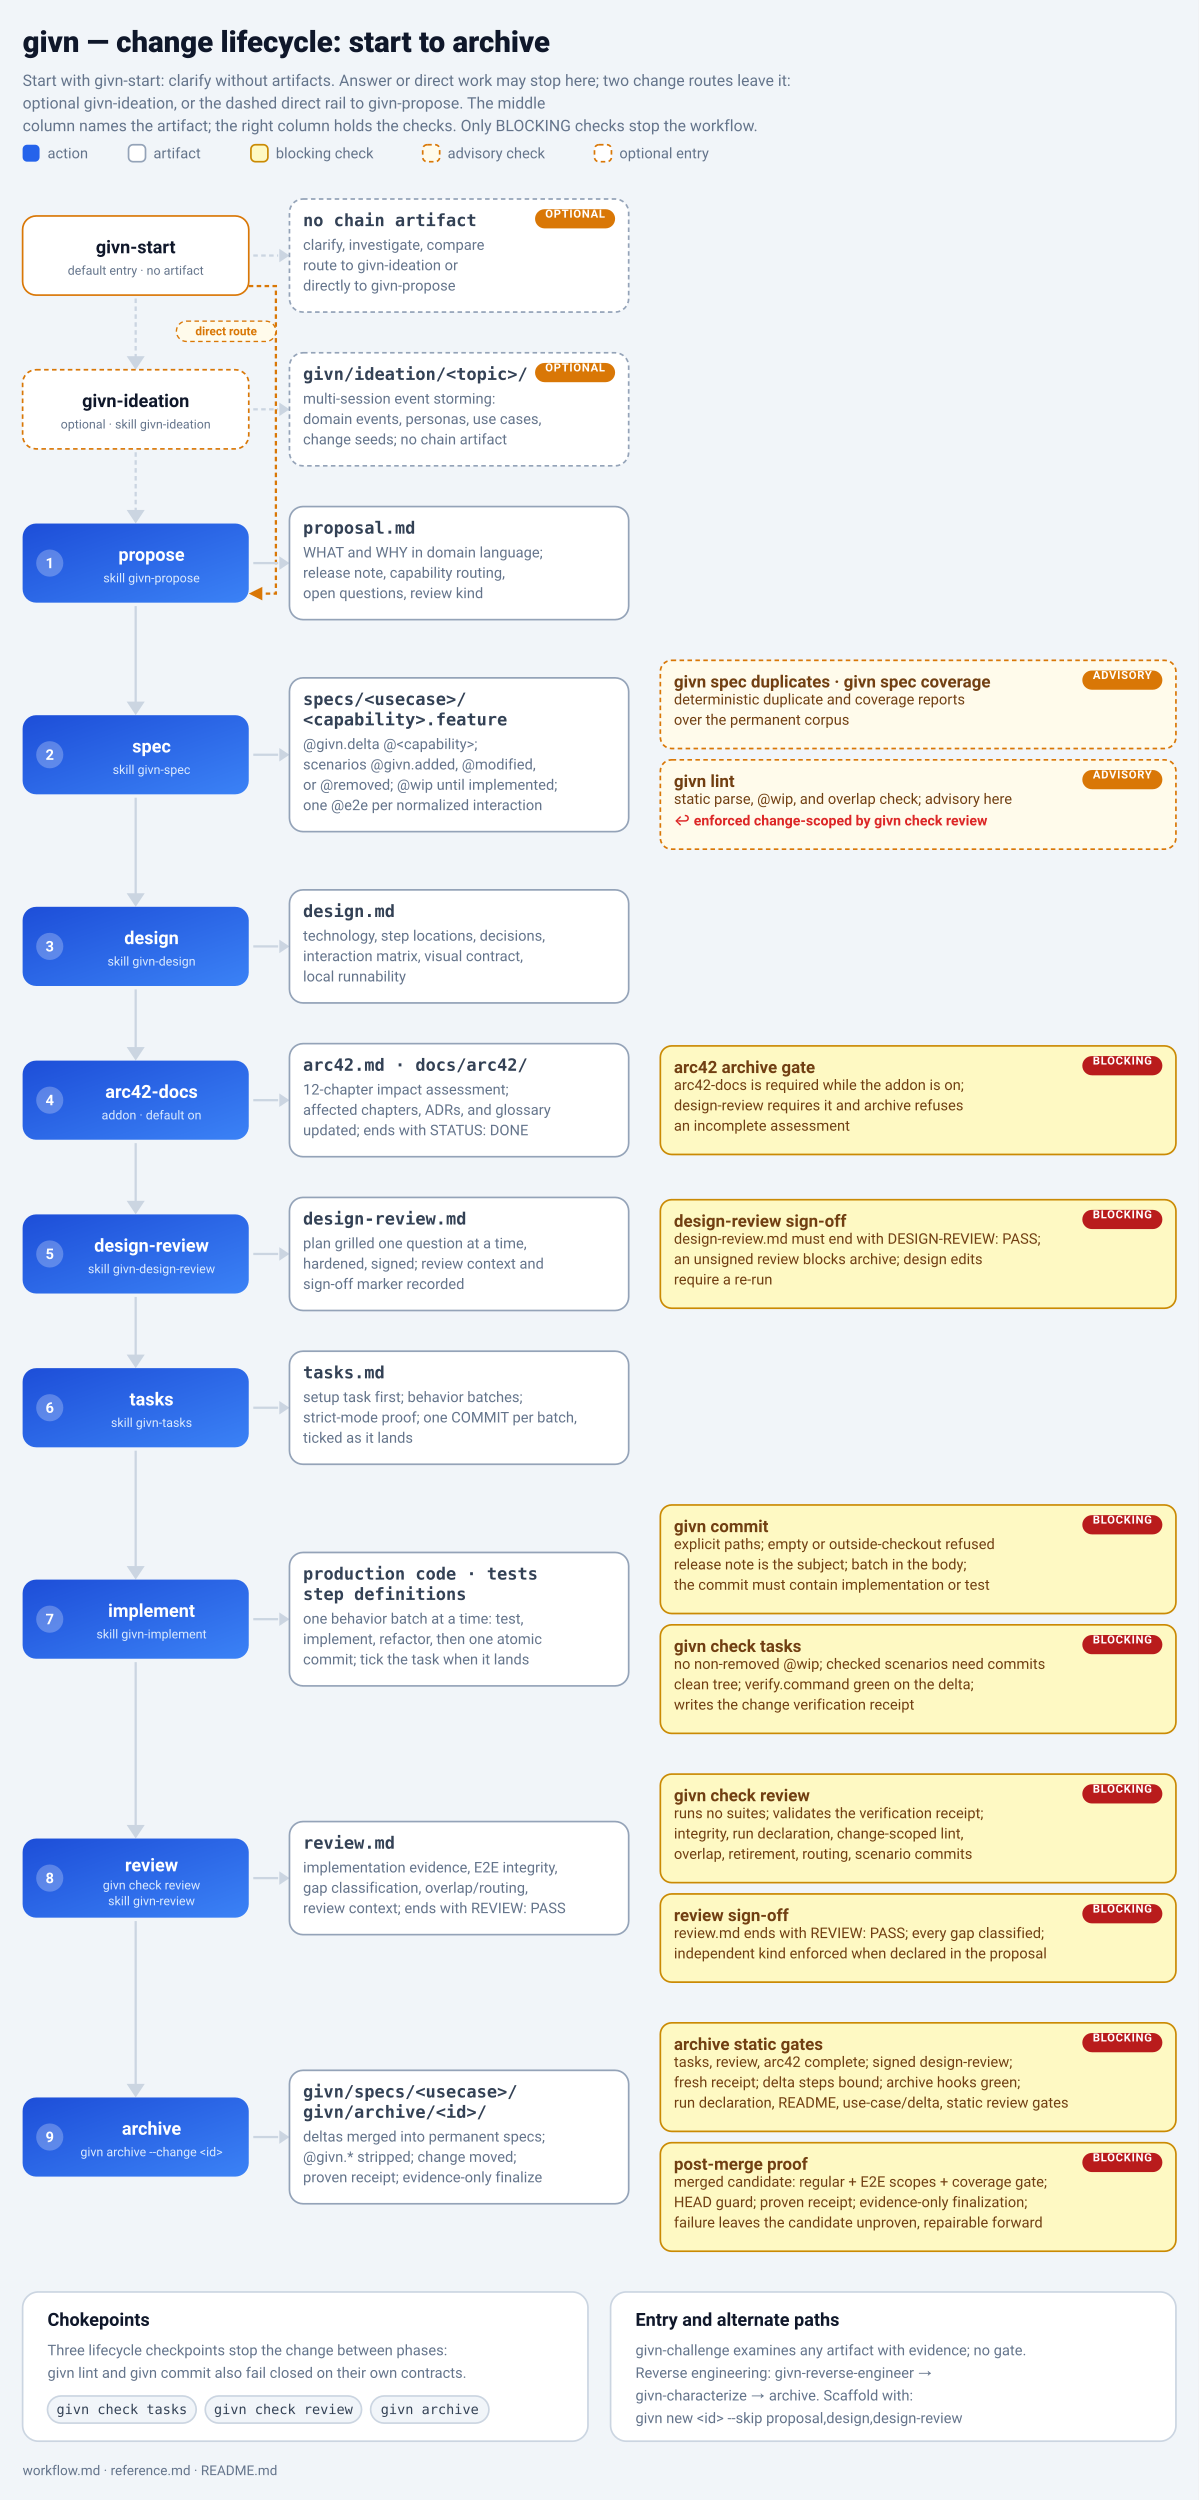
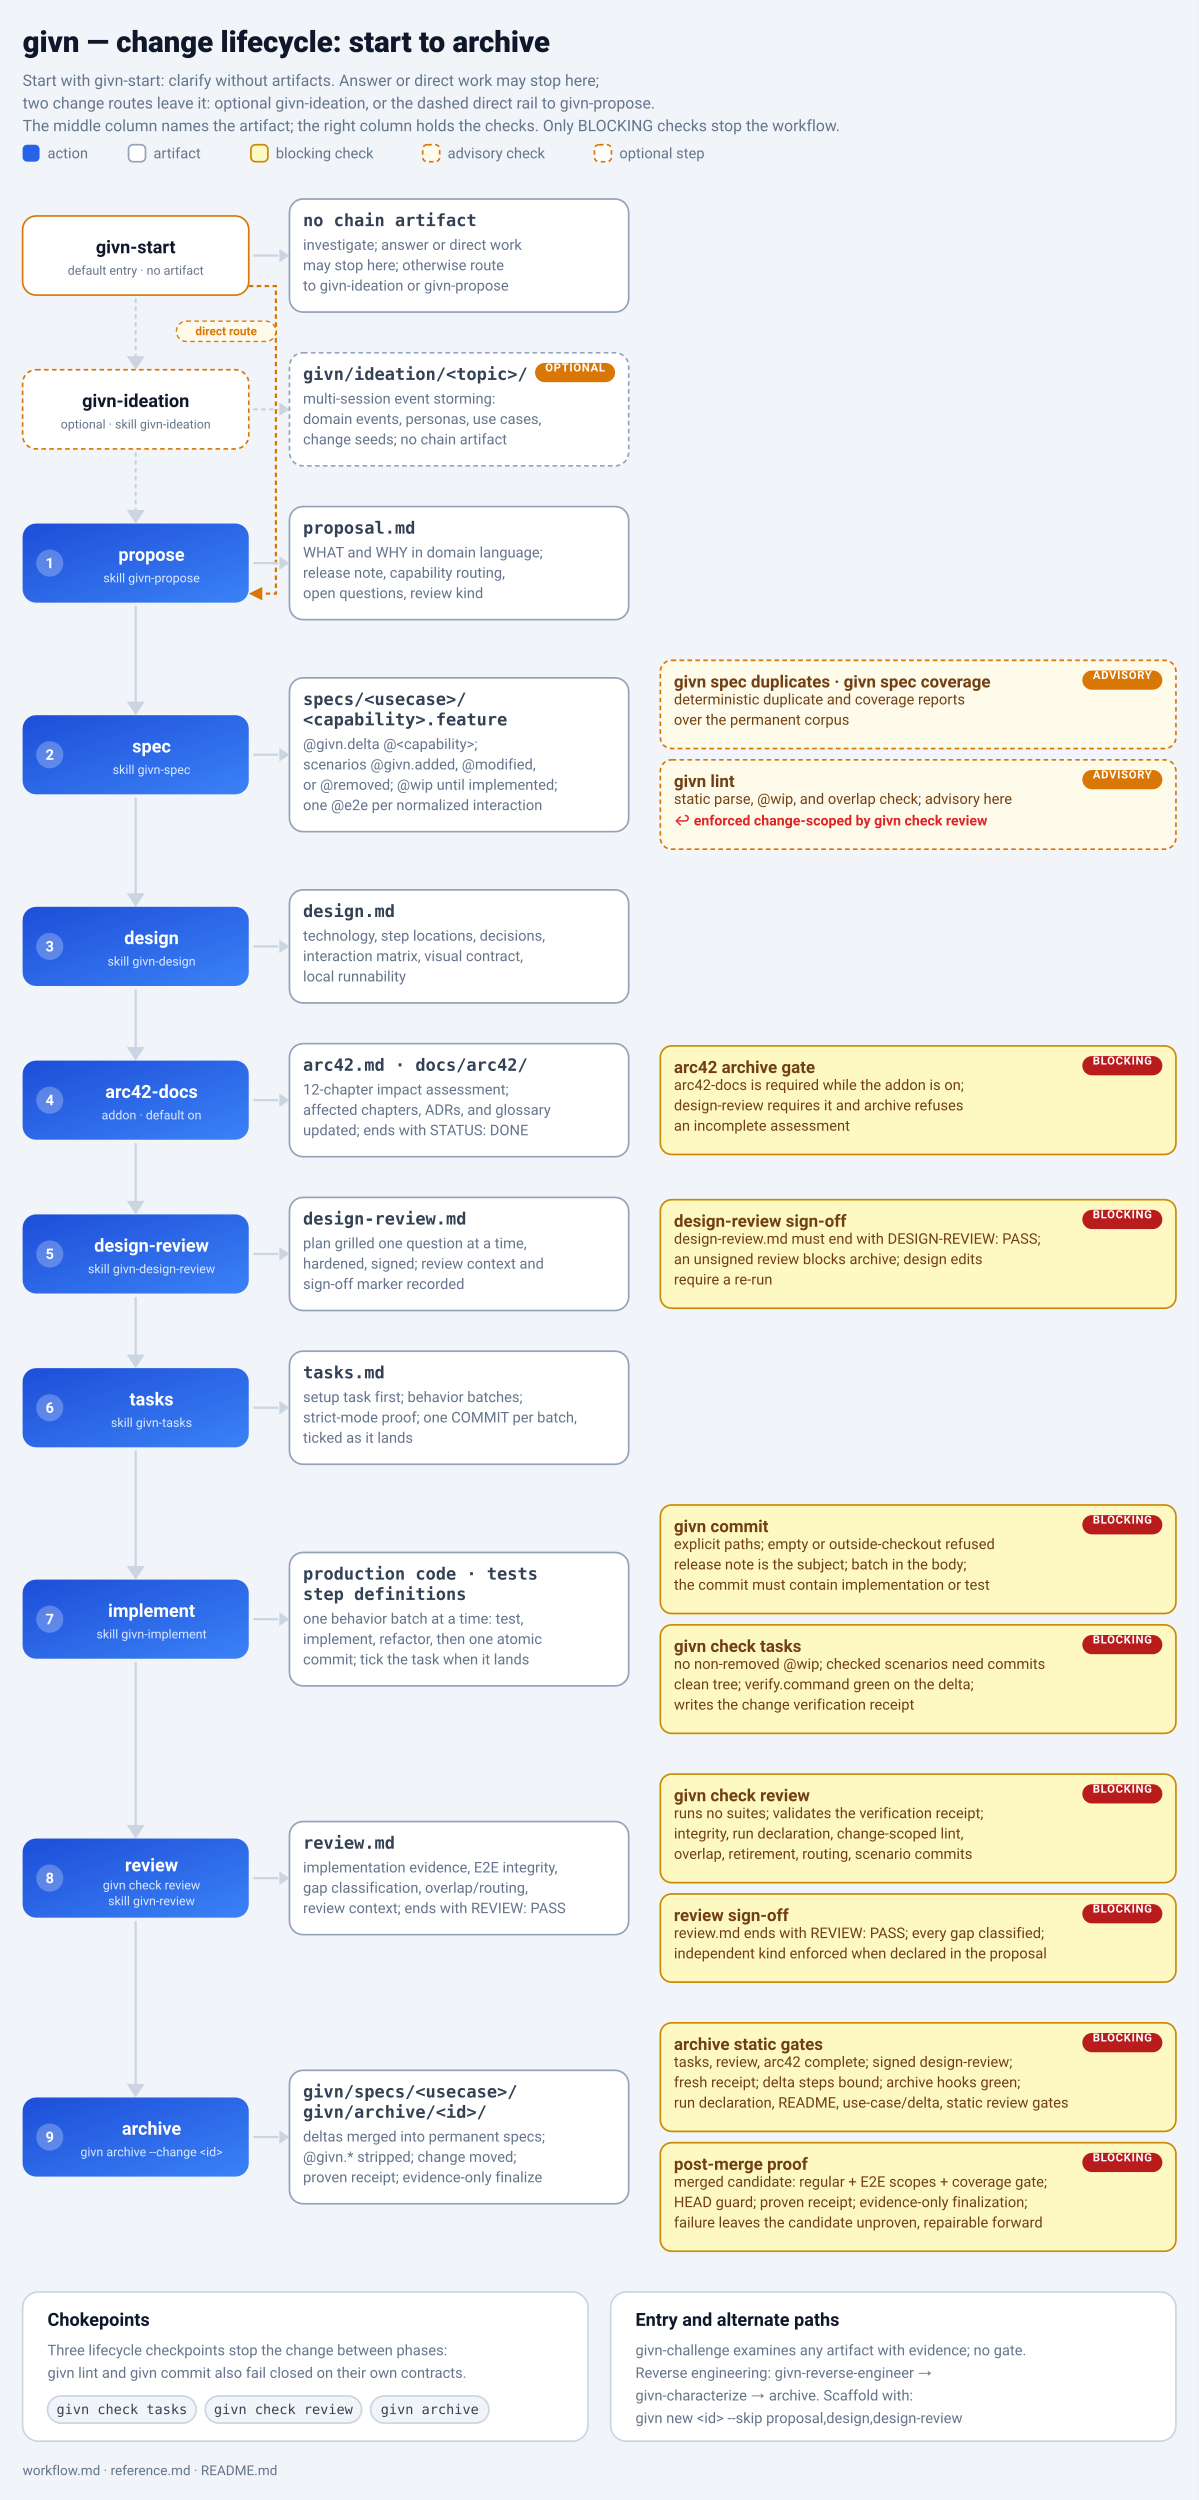
<svg xmlns="http://www.w3.org/2000/svg" width="1060" height="2211" viewBox="0 0 1060 2211" role="img" aria-labelledby="t d">
  <defs>
    <linearGradient id="stepbg" x1="0" y1="0" x2="1" y2="1">
      <stop offset="0" stop-color="#1d4ed8" />
      <stop offset="1" stop-color="#3b82f6" />
    </linearGradient>
  </defs>
  <rect width="1060" height="2211" fill="#f1f5f9" />
  <g font-family="'Segoe UI',-apple-system,Roboto,Helvetica,Arial,sans-serif">
    <text x="20" y="46" font-size="26" font-weight="800" fill="#0f172a">givn — change lifecycle: start to archive</text>
-     <text x="20" y="76" font-size="14" fill="#64748b">Start with givn-start: clarify without artifacts. Answer or direct work may stop here; two change routes leave it:</text>
-     <text x="20" y="96" font-size="14" fill="#64748b">optional givn-ideation, or the dashed direct rail to givn-propose. The middle</text>
-     <text x="20" y="116" font-size="14" fill="#64748b">column names the artifact; the right column holds the checks. Only BLOCKING checks stop the workflow.</text>
+     <text x="20" y="76" font-size="14" fill="#64748b">Start with givn-start: clarify without artifacts. Answer or direct work may stop here;</text>
+     <text x="20" y="96" font-size="14" fill="#64748b">two change routes leave it: optional givn-ideation, or the dashed direct rail to givn-propose.</text>
+     <text x="20" y="116" font-size="14" fill="#64748b">The middle column names the artifact; the right column holds the checks. Only BLOCKING checks stop the workflow.</text>
    <rect x="20" y="128" width="15" height="15" rx="4" fill="#2563eb" stroke="None" stroke-width="1.5" />
    <text x="42" y="140" font-size="13" fill="#64748b">action</text>
    <rect x="113.68" y="128" width="15" height="15" rx="4" fill="#ffffff" stroke="#94a3b8" stroke-width="1.5" />
    <text x="135.68" y="140" font-size="13" fill="#64748b">artifact</text>
    <rect x="221.92" y="128" width="15" height="15" rx="4" fill="#fef9c3" stroke="#ca8a04" stroke-width="1.5" />
    <text x="243.92" y="140" font-size="13" fill="#64748b">blocking check</text>
    <rect x="373.84" y="128" width="15" height="15" rx="4" fill="#fffbeb" stroke="#d97706" stroke-width="1.5" stroke-dasharray="4 3" />
    <text x="395.84" y="140" font-size="13" fill="#64748b">advisory check</text>
    <rect x="525.76" y="128" width="15" height="15" rx="4" fill="#ffffff" stroke="#d97706" stroke-width="1.5" stroke-dasharray="4 3" />
-     <text x="547.76" y="140" font-size="13" fill="#64748b">optional entry</text>
+     <text x="547.76" y="140" font-size="13" fill="#64748b">optional step</text>
    <line x1="120.0" y1="264.0" x2="120.0" y2="316.0" stroke="#cbd5e1" stroke-width="2" stroke-dasharray="4 3" />
    <polygon points="112.0,315.0 128.0,315.0 120.0,327.0" fill="#cbd5e1" />
    <line x1="120.0" y1="400.0" x2="120.0" y2="452.0" stroke="#cbd5e1" stroke-width="2" stroke-dasharray="4 3" />
    <polygon points="112.0,451.0 128.0,451.0 120.0,463.0" fill="#cbd5e1" />
    <line x1="120.0" y1="536.0" x2="120.0" y2="621.5" stroke="#cbd5e1" stroke-width="2" />
    <polygon points="112.0,620.5 128.0,620.5 120.0,632.5" fill="#cbd5e1" />
    <line x1="120.0" y1="705.5" x2="120.0" y2="791.0" stroke="#cbd5e1" stroke-width="2" />
    <polygon points="112.0,790.0 128.0,790.0 120.0,802.0" fill="#cbd5e1" />
    <line x1="120.0" y1="875.0" x2="120.0" y2="927.0" stroke="#cbd5e1" stroke-width="2" />
    <polygon points="112.0,926.0 128.0,926.0 120.0,938.0" fill="#cbd5e1" />
    <line x1="120.0" y1="1011.0" x2="120.0" y2="1063.0" stroke="#cbd5e1" stroke-width="2" />
    <polygon points="112.0,1062.0 128.0,1062.0 120.0,1074.0" fill="#cbd5e1" />
    <line x1="120.0" y1="1147.0" x2="120.0" y2="1199.0" stroke="#cbd5e1" stroke-width="2" />
    <polygon points="112.0,1198.0 128.0,1198.0 120.0,1210.0" fill="#cbd5e1" />
    <line x1="120.0" y1="1283.0" x2="120.0" y2="1386.0" stroke="#cbd5e1" stroke-width="2" />
    <polygon points="112.0,1385.0 128.0,1385.0 120.0,1397.0" fill="#cbd5e1" />
    <line x1="120.0" y1="1470.0" x2="120.0" y2="1615.0" stroke="#cbd5e1" stroke-width="2" />
    <polygon points="112.0,1614.0 128.0,1614.0 120.0,1626.0" fill="#cbd5e1" />
    <line x1="120.0" y1="1699.0" x2="120.0" y2="1844.0" stroke="#cbd5e1" stroke-width="2" />
    <polygon points="112.0,1843.0 128.0,1843.0 120.0,1855.0" fill="#cbd5e1" />
    <polyline points="220,253.0 244,253.0 244,525.0 232,525.0" fill="none" stroke="#d97706" stroke-width="2" stroke-dasharray="4 3" />
    <polygon points="220,525.0 232,519.0 232,531.0" fill="#d97706" />
    <rect x="156" y="284" width="88" height="18" rx="9" fill="#fffbeb" stroke="#d97706" stroke-width="1.2" stroke-dasharray="4 3" />
    <text x="200" y="296.5" text-anchor="middle" font-size="10.5" font-weight="700" fill="#d97706">direct route</text>
    <rect x="20" y="191.0" width="200" height="70" rx="12" fill="#ffffff" stroke="#d97706" stroke-width="1.5" />
    <text x="120.0" y="224.0" text-anchor="middle" font-size="16" font-weight="700" fill="#0f172a">givn-start</text>
    <text x="120.0" y="243.0" text-anchor="middle" font-size="11" fill="#64748b">default entry · no artifact</text>
-     <line x1="224" y1="226.0" x2="246" y2="226.0" stroke="#cbd5e1" stroke-width="2" stroke-dasharray="4 3" />
+     <line x1="224" y1="226.0" x2="246" y2="226.0" stroke="#cbd5e1" stroke-width="2" />
    <polygon points="247,220.0 247,232.0 256,226.0" fill="#cbd5e1" />
-     <rect x="256" y="176.0" width="300" height="100" rx="12" fill="#ffffff" stroke="#94a3b8" stroke-width="1.5" stroke-dasharray="4 3" />
+     <rect x="256" y="176.0" width="300" height="100" rx="12" fill="#ffffff" stroke="#94a3b8" stroke-width="1.5" />
    <text x="268" y="200.0" font-size="15" font-weight="700" font-family="ui-monospace,'Cascadia Code',Menlo,Consolas,monospace" fill="#334155">no chain artifact</text>
-     <rect x="473.2" y="185.0" width="70.8" height="17" rx="8.5" fill="#d97706" />
-     <text x="508.6" y="192.5" text-anchor="middle" font-size="10" font-weight="700" letter-spacing=".06em" fill="#ffffff">OPTIONAL</text>
-     <text x="268" y="221.0" font-size="13" fill="#64748b">clarify, investigate, compare</text>
-     <text x="268" y="239.0" font-size="13" fill="#64748b">route to givn-ideation or</text>
-     <text x="268" y="257.0" font-size="13" fill="#64748b">directly to givn-propose</text>
+     <text x="268" y="221.0" font-size="13" fill="#64748b">investigate; answer or direct work</text>
+     <text x="268" y="239.0" font-size="13" fill="#64748b">may stop here; otherwise route</text>
+     <text x="268" y="257.0" font-size="13" fill="#64748b">to givn-ideation or givn-propose</text>
    <rect x="20" y="327.0" width="200" height="70" rx="12" fill="#ffffff" stroke="#d97706" stroke-width="1.5" stroke-dasharray="4 3" />
    <text x="120.0" y="360.0" text-anchor="middle" font-size="16" font-weight="700" fill="#0f172a">givn-ideation</text>
    <text x="120.0" y="379.0" text-anchor="middle" font-size="11" fill="#64748b">optional · skill givn-ideation</text>
    <line x1="224" y1="362.0" x2="246" y2="362.0" stroke="#cbd5e1" stroke-width="2" stroke-dasharray="4 3" />
    <polygon points="247,356.0 247,368.0 256,362.0" fill="#cbd5e1" />
    <rect x="256" y="312.0" width="300" height="100" rx="12" fill="#ffffff" stroke="#94a3b8" stroke-width="1.5" stroke-dasharray="4 3" />
    <text x="268" y="336.0" font-size="15" font-weight="700" font-family="ui-monospace,'Cascadia Code',Menlo,Consolas,monospace" fill="#334155">givn/ideation/&lt;topic&gt;/</text>
    <rect x="473.2" y="321.0" width="70.8" height="17" rx="8.5" fill="#d97706" />
    <text x="508.6" y="328.5" text-anchor="middle" font-size="10" font-weight="700" letter-spacing=".06em" fill="#ffffff">OPTIONAL</text>
    <text x="268" y="357.0" font-size="13" fill="#64748b">multi-session event storming:</text>
    <text x="268" y="375.0" font-size="13" fill="#64748b">domain events, personas, use cases,</text>
    <text x="268" y="393.0" font-size="13" fill="#64748b">change seeds; no chain artifact</text>
    <rect x="20" y="463.0" width="200" height="70" rx="12" fill="url(#stepbg)" />
    <circle cx="44" cy="498.0" r="12" fill="#ffffff" fill-opacity=".25" />
    <text x="44" y="502.5" text-anchor="middle" font-size="13" font-weight="700" fill="#ffffff">1</text>
    <text x="134.0" y="496.0" text-anchor="middle" font-size="16" font-weight="700" fill="#ffffff">propose</text>
    <text x="134.0" y="515.0" text-anchor="middle" font-size="11" fill="#dbeafe">skill givn-propose</text>
    <line x1="224" y1="498.0" x2="246" y2="498.0" stroke="#cbd5e1" stroke-width="2" />
    <polygon points="247,492.0 247,504.0 256,498.0" fill="#cbd5e1" />
    <rect x="256" y="448.0" width="300" height="100" rx="12" fill="#ffffff" stroke="#94a3b8" stroke-width="1.5" />
    <text x="268" y="472.0" font-size="15" font-weight="700" font-family="ui-monospace,'Cascadia Code',Menlo,Consolas,monospace" fill="#334155">proposal.md</text>
    <text x="268" y="493.0" font-size="13" fill="#64748b">WHAT and WHY in domain language;</text>
    <text x="268" y="511.0" font-size="13" fill="#64748b">release note, capability routing,</text>
    <text x="268" y="529.0" font-size="13" fill="#64748b">open questions, review kind</text>
    <rect x="20" y="632.5" width="200" height="70" rx="12" fill="url(#stepbg)" />
    <circle cx="44" cy="667.5" r="12" fill="#ffffff" fill-opacity=".25" />
    <text x="44" y="672.0" text-anchor="middle" font-size="13" font-weight="700" fill="#ffffff">2</text>
    <text x="134.0" y="665.5" text-anchor="middle" font-size="16" font-weight="700" fill="#ffffff">spec</text>
    <text x="134.0" y="684.5" text-anchor="middle" font-size="11" fill="#dbeafe">skill givn-spec</text>
    <line x1="224" y1="667.5" x2="246" y2="667.5" stroke="#cbd5e1" stroke-width="2" />
    <polygon points="247,661.5 247,673.5 256,667.5" fill="#cbd5e1" />
    <rect x="256" y="599.5" width="300" height="136" rx="12" fill="#ffffff" stroke="#94a3b8" stroke-width="1.5" />
    <text x="268" y="623.5" font-size="15" font-weight="700" font-family="ui-monospace,'Cascadia Code',Menlo,Consolas,monospace" fill="#334155">specs/&lt;usecase&gt;/</text>
    <text x="268" y="641.5" font-size="15" font-weight="700" font-family="ui-monospace,'Cascadia Code',Menlo,Consolas,monospace" fill="#334155">&lt;capability&gt;.feature</text>
    <text x="268" y="662.5" font-size="13" fill="#64748b">@givn.delta @&lt;capability&gt;;</text>
    <text x="268" y="680.5" font-size="13" fill="#64748b">scenarios @givn.added, @modified,</text>
    <text x="268" y="698.5" font-size="13" fill="#64748b">or @removed; @wip until implemented;</text>
    <text x="268" y="716.5" font-size="13" fill="#64748b">one @e2e per normalized interaction</text>
    <rect x="584" y="584.0" width="456" height="78" rx="10" fill="#fffbeb" stroke="#d97706" stroke-width="1.5" stroke-dasharray="4 3" />
    <text x="596" y="608.0" font-size="15" font-weight="700" fill="#713f12">givn spec duplicates · givn spec coverage</text>
    <rect x="957.2" y="593.0" width="70.8" height="17" rx="8.5" fill="#d97706" />
    <text x="992.6" y="600.5" text-anchor="middle" font-size="10" font-weight="700" letter-spacing=".06em" fill="#ffffff">ADVISORY</text>
    <text x="596" y="623.0" font-size="13" fill="#713f12">deterministic duplicate and coverage reports</text>
    <text x="596" y="641.0" font-size="13" fill="#713f12">over the permanent corpus</text>
    <rect x="584" y="672.0" width="456" height="79" rx="10" fill="#fffbeb" stroke="#d97706" stroke-width="1.5" stroke-dasharray="4 3" />
    <text x="596" y="696.0" font-size="15" font-weight="700" fill="#713f12">givn lint</text>
    <rect x="957.2" y="681.0" width="70.8" height="17" rx="8.5" fill="#d97706" />
    <text x="992.6" y="688.5" text-anchor="middle" font-size="10" font-weight="700" letter-spacing=".06em" fill="#ffffff">ADVISORY</text>
    <text x="596" y="711.0" font-size="13" fill="#713f12">static parse, @wip, and overlap check; advisory here</text>
    <text x="596" y="730.0" font-size="12.5" font-weight="600" fill="#dc2626">↩ enforced change-scoped by givn check review</text>
    <rect x="20" y="802.0" width="200" height="70" rx="12" fill="url(#stepbg)" />
    <circle cx="44" cy="837.0" r="12" fill="#ffffff" fill-opacity=".25" />
    <text x="44" y="841.5" text-anchor="middle" font-size="13" font-weight="700" fill="#ffffff">3</text>
    <text x="134.0" y="835.0" text-anchor="middle" font-size="16" font-weight="700" fill="#ffffff">design</text>
    <text x="134.0" y="854.0" text-anchor="middle" font-size="11" fill="#dbeafe">skill givn-design</text>
    <line x1="224" y1="837.0" x2="246" y2="837.0" stroke="#cbd5e1" stroke-width="2" />
    <polygon points="247,831.0 247,843.0 256,837.0" fill="#cbd5e1" />
    <rect x="256" y="787.0" width="300" height="100" rx="12" fill="#ffffff" stroke="#94a3b8" stroke-width="1.5" />
    <text x="268" y="811.0" font-size="15" font-weight="700" font-family="ui-monospace,'Cascadia Code',Menlo,Consolas,monospace" fill="#334155">design.md</text>
    <text x="268" y="832.0" font-size="13" fill="#64748b">technology, step locations, decisions,</text>
    <text x="268" y="850.0" font-size="13" fill="#64748b">interaction matrix, visual contract,</text>
    <text x="268" y="868.0" font-size="13" fill="#64748b">local runnability</text>
    <rect x="20" y="938.0" width="200" height="70" rx="12" fill="url(#stepbg)" />
    <circle cx="44" cy="973.0" r="12" fill="#ffffff" fill-opacity=".25" />
    <text x="44" y="977.5" text-anchor="middle" font-size="13" font-weight="700" fill="#ffffff">4</text>
    <text x="134.0" y="971.0" text-anchor="middle" font-size="16" font-weight="700" fill="#ffffff">arc42-docs</text>
    <text x="134.0" y="990.0" text-anchor="middle" font-size="11" fill="#dbeafe">addon · default on</text>
    <line x1="224" y1="973.0" x2="246" y2="973.0" stroke="#cbd5e1" stroke-width="2" />
    <polygon points="247,967.0 247,979.0 256,973.0" fill="#cbd5e1" />
    <rect x="256" y="923.0" width="300" height="100" rx="12" fill="#ffffff" stroke="#94a3b8" stroke-width="1.5" />
    <text x="268" y="947.0" font-size="15" font-weight="700" font-family="ui-monospace,'Cascadia Code',Menlo,Consolas,monospace" fill="#334155">arc42.md · docs/arc42/</text>
    <text x="268" y="968.0" font-size="13" fill="#64748b">12-chapter impact assessment;</text>
    <text x="268" y="986.0" font-size="13" fill="#64748b">affected chapters, ADRs, and glossary</text>
    <text x="268" y="1004.0" font-size="13" fill="#64748b">updated; ends with STATUS: DONE</text>
    <rect x="584" y="925.0" width="456" height="96" rx="10" fill="#fef9c3" stroke="#ca8a04" stroke-width="1.5" />
    <text x="596" y="949.0" font-size="15" font-weight="700" fill="#713f12">arc42 archive gate</text>
    <rect x="957.2" y="934.0" width="70.8" height="17" rx="8.5" fill="#b91c1c" />
    <text x="992.6" y="941.5" text-anchor="middle" font-size="10" font-weight="700" letter-spacing=".06em" fill="#ffffff">BLOCKING</text>
    <text x="596" y="964.0" font-size="13" fill="#713f12">arc42-docs is required while the addon is on;</text>
    <text x="596" y="982.0" font-size="13" fill="#713f12">design-review requires it and archive refuses</text>
    <text x="596" y="1000.0" font-size="13" fill="#713f12">an incomplete assessment</text>
    <rect x="20" y="1074.0" width="200" height="70" rx="12" fill="url(#stepbg)" />
    <circle cx="44" cy="1109.0" r="12" fill="#ffffff" fill-opacity=".25" />
    <text x="44" y="1113.5" text-anchor="middle" font-size="13" font-weight="700" fill="#ffffff">5</text>
    <text x="134.0" y="1107.0" text-anchor="middle" font-size="16" font-weight="700" fill="#ffffff">design-review</text>
    <text x="134.0" y="1126.0" text-anchor="middle" font-size="11" fill="#dbeafe">skill givn-design-review</text>
    <line x1="224" y1="1109.0" x2="246" y2="1109.0" stroke="#cbd5e1" stroke-width="2" />
    <polygon points="247,1103.0 247,1115.0 256,1109.0" fill="#cbd5e1" />
    <rect x="256" y="1059.0" width="300" height="100" rx="12" fill="#ffffff" stroke="#94a3b8" stroke-width="1.5" />
    <text x="268" y="1083.0" font-size="15" font-weight="700" font-family="ui-monospace,'Cascadia Code',Menlo,Consolas,monospace" fill="#334155">design-review.md</text>
    <text x="268" y="1104.0" font-size="13" fill="#64748b">plan grilled one question at a time,</text>
    <text x="268" y="1122.0" font-size="13" fill="#64748b">hardened, signed; review context and</text>
    <text x="268" y="1140.0" font-size="13" fill="#64748b">sign-off marker recorded</text>
    <rect x="584" y="1061.0" width="456" height="96" rx="10" fill="#fef9c3" stroke="#ca8a04" stroke-width="1.5" />
    <text x="596" y="1085.0" font-size="15" font-weight="700" fill="#713f12">design-review sign-off</text>
    <rect x="957.2" y="1070.0" width="70.8" height="17" rx="8.5" fill="#b91c1c" />
    <text x="992.6" y="1077.5" text-anchor="middle" font-size="10" font-weight="700" letter-spacing=".06em" fill="#ffffff">BLOCKING</text>
    <text x="596" y="1100.0" font-size="13" fill="#713f12">design-review.md must end with DESIGN-REVIEW: PASS;</text>
    <text x="596" y="1118.0" font-size="13" fill="#713f12">an unsigned review blocks archive; design edits</text>
    <text x="596" y="1136.0" font-size="13" fill="#713f12">require a re-run</text>
    <rect x="20" y="1210.0" width="200" height="70" rx="12" fill="url(#stepbg)" />
    <circle cx="44" cy="1245.0" r="12" fill="#ffffff" fill-opacity=".25" />
    <text x="44" y="1249.5" text-anchor="middle" font-size="13" font-weight="700" fill="#ffffff">6</text>
    <text x="134.0" y="1243.0" text-anchor="middle" font-size="16" font-weight="700" fill="#ffffff">tasks</text>
    <text x="134.0" y="1262.0" text-anchor="middle" font-size="11" fill="#dbeafe">skill givn-tasks</text>
    <line x1="224" y1="1245.0" x2="246" y2="1245.0" stroke="#cbd5e1" stroke-width="2" />
    <polygon points="247,1239.0 247,1251.0 256,1245.0" fill="#cbd5e1" />
    <rect x="256" y="1195.0" width="300" height="100" rx="12" fill="#ffffff" stroke="#94a3b8" stroke-width="1.5" />
    <text x="268" y="1219.0" font-size="15" font-weight="700" font-family="ui-monospace,'Cascadia Code',Menlo,Consolas,monospace" fill="#334155">tasks.md</text>
    <text x="268" y="1240.0" font-size="13" fill="#64748b">setup task first; behavior batches;</text>
    <text x="268" y="1258.0" font-size="13" fill="#64748b">strict-mode proof; one COMMIT per batch,</text>
    <text x="268" y="1276.0" font-size="13" fill="#64748b">ticked as it lands</text>
    <rect x="20" y="1397.0" width="200" height="70" rx="12" fill="url(#stepbg)" />
    <circle cx="44" cy="1432.0" r="12" fill="#ffffff" fill-opacity=".25" />
    <text x="44" y="1436.5" text-anchor="middle" font-size="13" font-weight="700" fill="#ffffff">7</text>
    <text x="134.0" y="1430.0" text-anchor="middle" font-size="16" font-weight="700" fill="#ffffff">implement</text>
    <text x="134.0" y="1449.0" text-anchor="middle" font-size="11" fill="#dbeafe">skill givn-implement</text>
    <line x1="224" y1="1432.0" x2="246" y2="1432.0" stroke="#cbd5e1" stroke-width="2" />
    <polygon points="247,1426.0 247,1438.0 256,1432.0" fill="#cbd5e1" />
    <rect x="256" y="1373.0" width="300" height="118" rx="12" fill="#ffffff" stroke="#94a3b8" stroke-width="1.5" />
    <text x="268" y="1397.0" font-size="15" font-weight="700" font-family="ui-monospace,'Cascadia Code',Menlo,Consolas,monospace" fill="#334155">production code · tests</text>
    <text x="268" y="1415.0" font-size="15" font-weight="700" font-family="ui-monospace,'Cascadia Code',Menlo,Consolas,monospace" fill="#334155">step definitions</text>
    <text x="268" y="1436.0" font-size="13" fill="#64748b">one behavior batch at a time: test,</text>
    <text x="268" y="1454.0" font-size="13" fill="#64748b">implement, refactor, then one atomic</text>
    <text x="268" y="1472.0" font-size="13" fill="#64748b">commit; tick the task when it lands</text>
    <rect x="584" y="1331.0" width="456" height="96" rx="10" fill="#fef9c3" stroke="#ca8a04" stroke-width="1.5" />
    <text x="596" y="1355.0" font-size="15" font-weight="700" fill="#713f12">givn commit</text>
    <rect x="957.2" y="1340.0" width="70.8" height="17" rx="8.5" fill="#b91c1c" />
    <text x="992.6" y="1347.5" text-anchor="middle" font-size="10" font-weight="700" letter-spacing=".06em" fill="#ffffff">BLOCKING</text>
    <text x="596" y="1370.0" font-size="13" fill="#713f12">explicit paths; empty or outside-checkout refused</text>
    <text x="596" y="1388.0" font-size="13" fill="#713f12">release note is the subject; batch in the body;</text>
    <text x="596" y="1406.0" font-size="13" fill="#713f12">the commit must contain implementation or test</text>
    <rect x="584" y="1437.0" width="456" height="96" rx="10" fill="#fef9c3" stroke="#ca8a04" stroke-width="1.5" />
    <text x="596" y="1461.0" font-size="15" font-weight="700" fill="#713f12">givn check tasks</text>
    <rect x="957.2" y="1446.0" width="70.8" height="17" rx="8.5" fill="#b91c1c" />
    <text x="992.6" y="1453.5" text-anchor="middle" font-size="10" font-weight="700" letter-spacing=".06em" fill="#ffffff">BLOCKING</text>
    <text x="596" y="1476.0" font-size="13" fill="#713f12">no non-removed @wip; checked scenarios need commits</text>
    <text x="596" y="1494.0" font-size="13" fill="#713f12">clean tree; verify.command green on the delta;</text>
    <text x="596" y="1512.0" font-size="13" fill="#713f12">writes the change verification receipt</text>
    <rect x="20" y="1626.0" width="200" height="70" rx="12" fill="url(#stepbg)" />
    <circle cx="44" cy="1661.0" r="12" fill="#ffffff" fill-opacity=".25" />
    <text x="44" y="1665.5" text-anchor="middle" font-size="13" font-weight="700" fill="#ffffff">8</text>
    <text x="134.0" y="1655.0" text-anchor="middle" font-size="16" font-weight="700" fill="#ffffff">review</text>
    <text x="134.0" y="1671.0" text-anchor="middle" font-size="11" fill="#dbeafe">givn check review</text>
    <text x="134.0" y="1685.0" text-anchor="middle" font-size="11" fill="#dbeafe">skill givn-review</text>
    <line x1="224" y1="1661.0" x2="246" y2="1661.0" stroke="#cbd5e1" stroke-width="2" />
    <polygon points="247,1655.0 247,1667.0 256,1661.0" fill="#cbd5e1" />
    <rect x="256" y="1611.0" width="300" height="100" rx="12" fill="#ffffff" stroke="#94a3b8" stroke-width="1.5" />
    <text x="268" y="1635.0" font-size="15" font-weight="700" font-family="ui-monospace,'Cascadia Code',Menlo,Consolas,monospace" fill="#334155">review.md</text>
    <text x="268" y="1656.0" font-size="13" fill="#64748b">implementation evidence, E2E integrity,</text>
    <text x="268" y="1674.0" font-size="13" fill="#64748b">gap classification, overlap/routing,</text>
    <text x="268" y="1692.0" font-size="13" fill="#64748b">review context; ends with REVIEW: PASS</text>
    <rect x="584" y="1569.0" width="456" height="96" rx="10" fill="#fef9c3" stroke="#ca8a04" stroke-width="1.5" />
    <text x="596" y="1593.0" font-size="15" font-weight="700" fill="#713f12">givn check review</text>
    <rect x="957.2" y="1578.0" width="70.8" height="17" rx="8.5" fill="#b91c1c" />
    <text x="992.6" y="1585.5" text-anchor="middle" font-size="10" font-weight="700" letter-spacing=".06em" fill="#ffffff">BLOCKING</text>
    <text x="596" y="1608.0" font-size="13" fill="#713f12">runs no suites; validates the verification receipt;</text>
    <text x="596" y="1626.0" font-size="13" fill="#713f12">integrity, run declaration, change-scoped lint,</text>
    <text x="596" y="1644.0" font-size="13" fill="#713f12">overlap, retirement, routing, scenario commits</text>
    <rect x="584" y="1675.0" width="456" height="78" rx="10" fill="#fef9c3" stroke="#ca8a04" stroke-width="1.5" />
    <text x="596" y="1699.0" font-size="15" font-weight="700" fill="#713f12">review sign-off</text>
    <rect x="957.2" y="1684.0" width="70.8" height="17" rx="8.5" fill="#b91c1c" />
    <text x="992.6" y="1691.5" text-anchor="middle" font-size="10" font-weight="700" letter-spacing=".06em" fill="#ffffff">BLOCKING</text>
    <text x="596" y="1714.0" font-size="13" fill="#713f12">review.md ends with REVIEW: PASS; every gap classified;</text>
    <text x="596" y="1732.0" font-size="13" fill="#713f12">independent kind enforced when declared in the proposal</text>
    <rect x="20" y="1855.0" width="200" height="70" rx="12" fill="url(#stepbg)" />
    <circle cx="44" cy="1890.0" r="12" fill="#ffffff" fill-opacity=".25" />
    <text x="44" y="1894.5" text-anchor="middle" font-size="13" font-weight="700" fill="#ffffff">9</text>
    <text x="134.0" y="1888.0" text-anchor="middle" font-size="16" font-weight="700" fill="#ffffff">archive</text>
    <text x="134.0" y="1907.0" text-anchor="middle" font-size="11" fill="#dbeafe">givn archive --change &lt;id&gt;</text>
    <line x1="224" y1="1890.0" x2="246" y2="1890.0" stroke="#cbd5e1" stroke-width="2" />
    <polygon points="247,1884.0 247,1896.0 256,1890.0" fill="#cbd5e1" />
    <rect x="256" y="1831.0" width="300" height="118" rx="12" fill="#ffffff" stroke="#94a3b8" stroke-width="1.5" />
    <text x="268" y="1855.0" font-size="15" font-weight="700" font-family="ui-monospace,'Cascadia Code',Menlo,Consolas,monospace" fill="#334155">givn/specs/&lt;usecase&gt;/</text>
    <text x="268" y="1873.0" font-size="15" font-weight="700" font-family="ui-monospace,'Cascadia Code',Menlo,Consolas,monospace" fill="#334155">givn/archive/&lt;id&gt;/</text>
    <text x="268" y="1894.0" font-size="13" fill="#64748b">deltas merged into permanent specs;</text>
    <text x="268" y="1912.0" font-size="13" fill="#64748b">@givn.* stripped; change moved;</text>
    <text x="268" y="1930.0" font-size="13" fill="#64748b">proven receipt; evidence-only finalize</text>
    <rect x="584" y="1789.0" width="456" height="96" rx="10" fill="#fef9c3" stroke="#ca8a04" stroke-width="1.5" />
    <text x="596" y="1813.0" font-size="15" font-weight="700" fill="#713f12">archive static gates</text>
    <rect x="957.2" y="1798.0" width="70.8" height="17" rx="8.5" fill="#b91c1c" />
    <text x="992.6" y="1805.5" text-anchor="middle" font-size="10" font-weight="700" letter-spacing=".06em" fill="#ffffff">BLOCKING</text>
    <text x="596" y="1828.0" font-size="13" fill="#713f12">tasks, review, arc42 complete; signed design-review;</text>
    <text x="596" y="1846.0" font-size="13" fill="#713f12">fresh receipt; delta steps bound; archive hooks green;</text>
    <text x="596" y="1864.0" font-size="13" fill="#713f12">run declaration, README, use-case/delta, static review gates</text>
    <rect x="584" y="1895.0" width="456" height="96" rx="10" fill="#fef9c3" stroke="#ca8a04" stroke-width="1.5" />
    <text x="596" y="1919.0" font-size="15" font-weight="700" fill="#713f12">post-merge proof</text>
    <rect x="957.2" y="1904.0" width="70.8" height="17" rx="8.5" fill="#b91c1c" />
    <text x="992.6" y="1911.5" text-anchor="middle" font-size="10" font-weight="700" letter-spacing=".06em" fill="#ffffff">BLOCKING</text>
    <text x="596" y="1934.0" font-size="13" fill="#713f12">merged candidate: regular + E2E scopes + coverage gate;</text>
    <text x="596" y="1952.0" font-size="13" fill="#713f12">HEAD guard; proven receipt; evidence-only finalization;</text>
    <text x="596" y="1970.0" font-size="13" fill="#713f12">failure leaves the candidate unproven, repairable forward</text>
    <rect x="20" y="2027" width="500.0" height="132" rx="14" fill="#ffffff" stroke="#cbd5e1" stroke-width="1.5" />
    <text x="42" y="2057" font-size="16" font-weight="700" fill="#0f172a">Chokepoints</text>
    <text x="42" y="2083" font-size="13" fill="#64748b">Three lifecycle checkpoints stop the change between phases:</text>
    <text x="42" y="2103" font-size="13" fill="#64748b">givn lint and givn commit also fail closed on their own contracts.</text>
    <rect x="42" y="2119" width="131.52" height="24" rx="12" fill="#f1f5f9" stroke="#cbd5e1" stroke-width="1.5" />
    <text x="107.76" y="2135" text-anchor="middle" font-size="12" font-family="ui-monospace,'Cascadia Code',Menlo,Consolas,monospace" fill="#334155">givn check tasks</text>
    <rect x="181.52" y="2119" width="138.24" height="24" rx="12" fill="#f1f5f9" stroke="#cbd5e1" stroke-width="1.5" />
    <text x="250.64" y="2135" text-anchor="middle" font-size="12" font-family="ui-monospace,'Cascadia Code',Menlo,Consolas,monospace" fill="#334155">givn check review</text>
    <rect x="327.76" y="2119" width="104.64" height="24" rx="12" fill="#f1f5f9" stroke="#cbd5e1" stroke-width="1.5" />
    <text x="380.08" y="2135" text-anchor="middle" font-size="12" font-family="ui-monospace,'Cascadia Code',Menlo,Consolas,monospace" fill="#334155">givn archive</text>
    <rect x="540.0" y="2027" width="500.0" height="132" rx="14" fill="#ffffff" stroke="#cbd5e1" stroke-width="1.5" />
    <text x="562.0" y="2057" font-size="16" font-weight="700" fill="#0f172a">Entry and alternate paths</text>
    <text x="562.0" y="2083" font-size="13" fill="#64748b">givn-challenge examines any artifact with evidence; no gate.</text>
    <text x="562.0" y="2103" font-size="13" fill="#64748b">Reverse engineering: givn-reverse-engineer →</text>
    <text x="562.0" y="2123" font-size="13" fill="#64748b">givn-characterize → archive. Scaffold with:</text>
    <text x="562.0" y="2143" font-size="13" fill="#64748b">givn new &lt;id&gt; --skip proposal,design,design-review</text>
    <text x="20" y="2189" font-size="12" fill="#64748b">workflow.md · reference.md · README.md</text>
  </g>
</svg>
